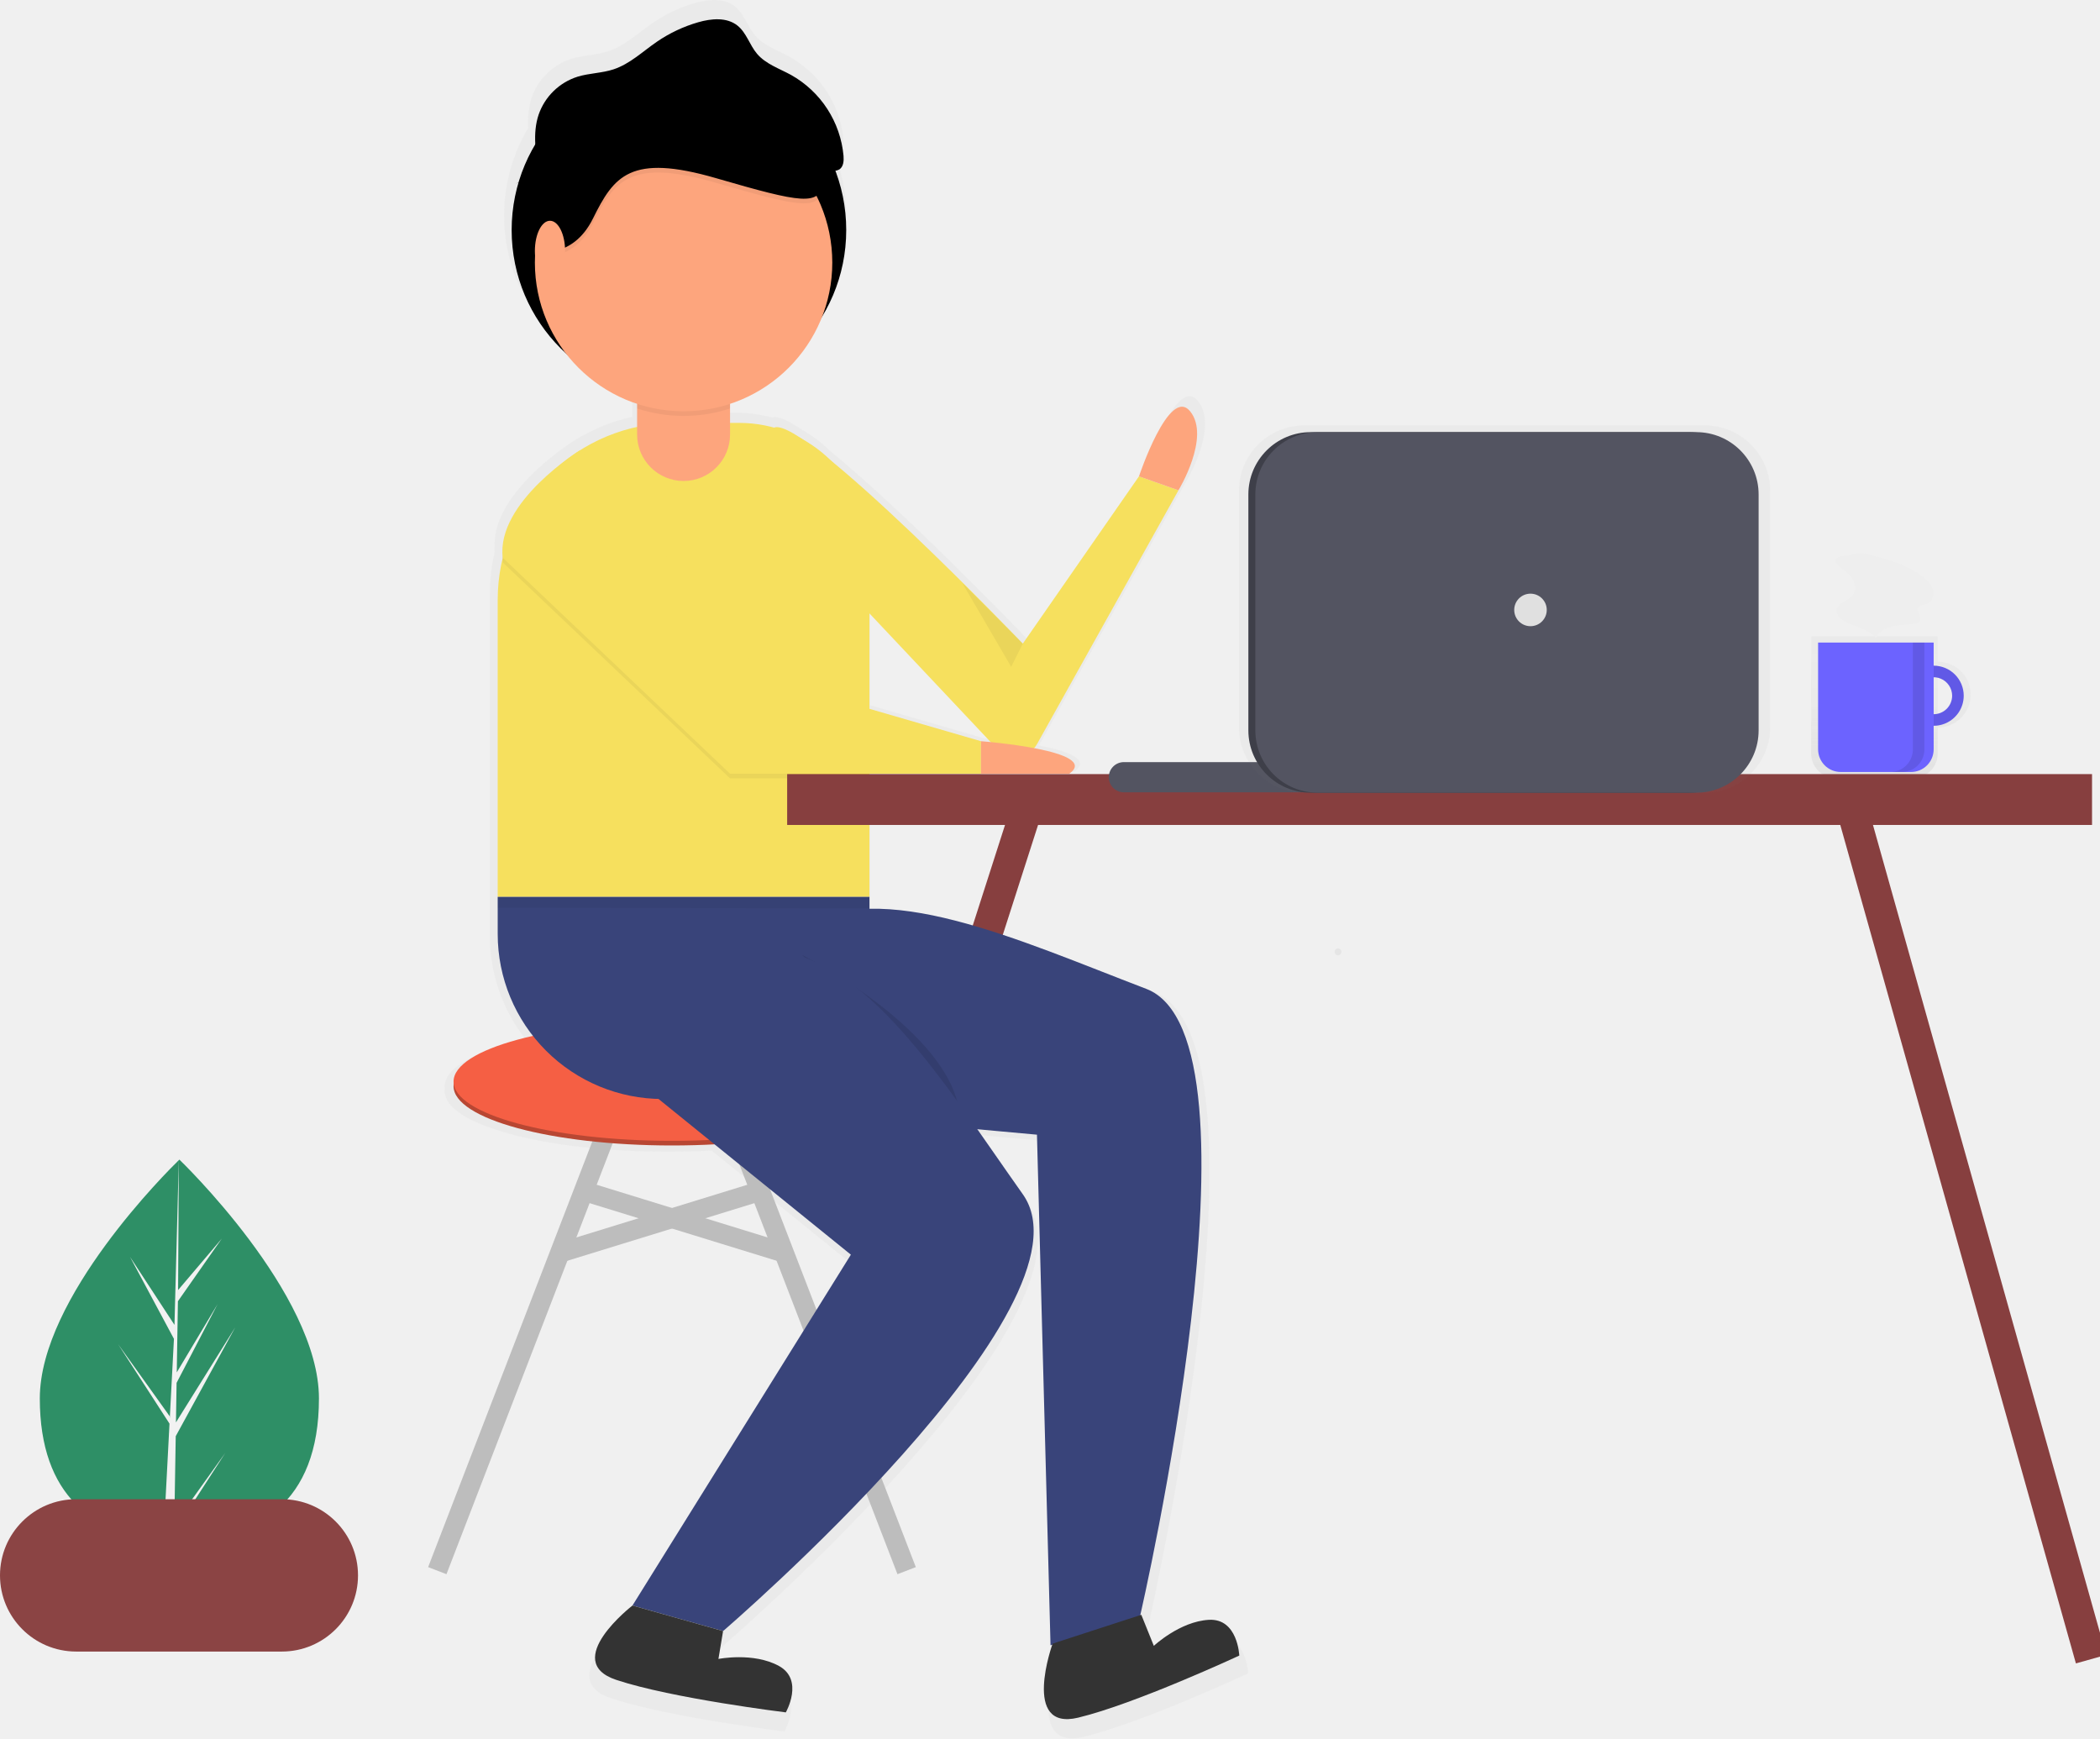
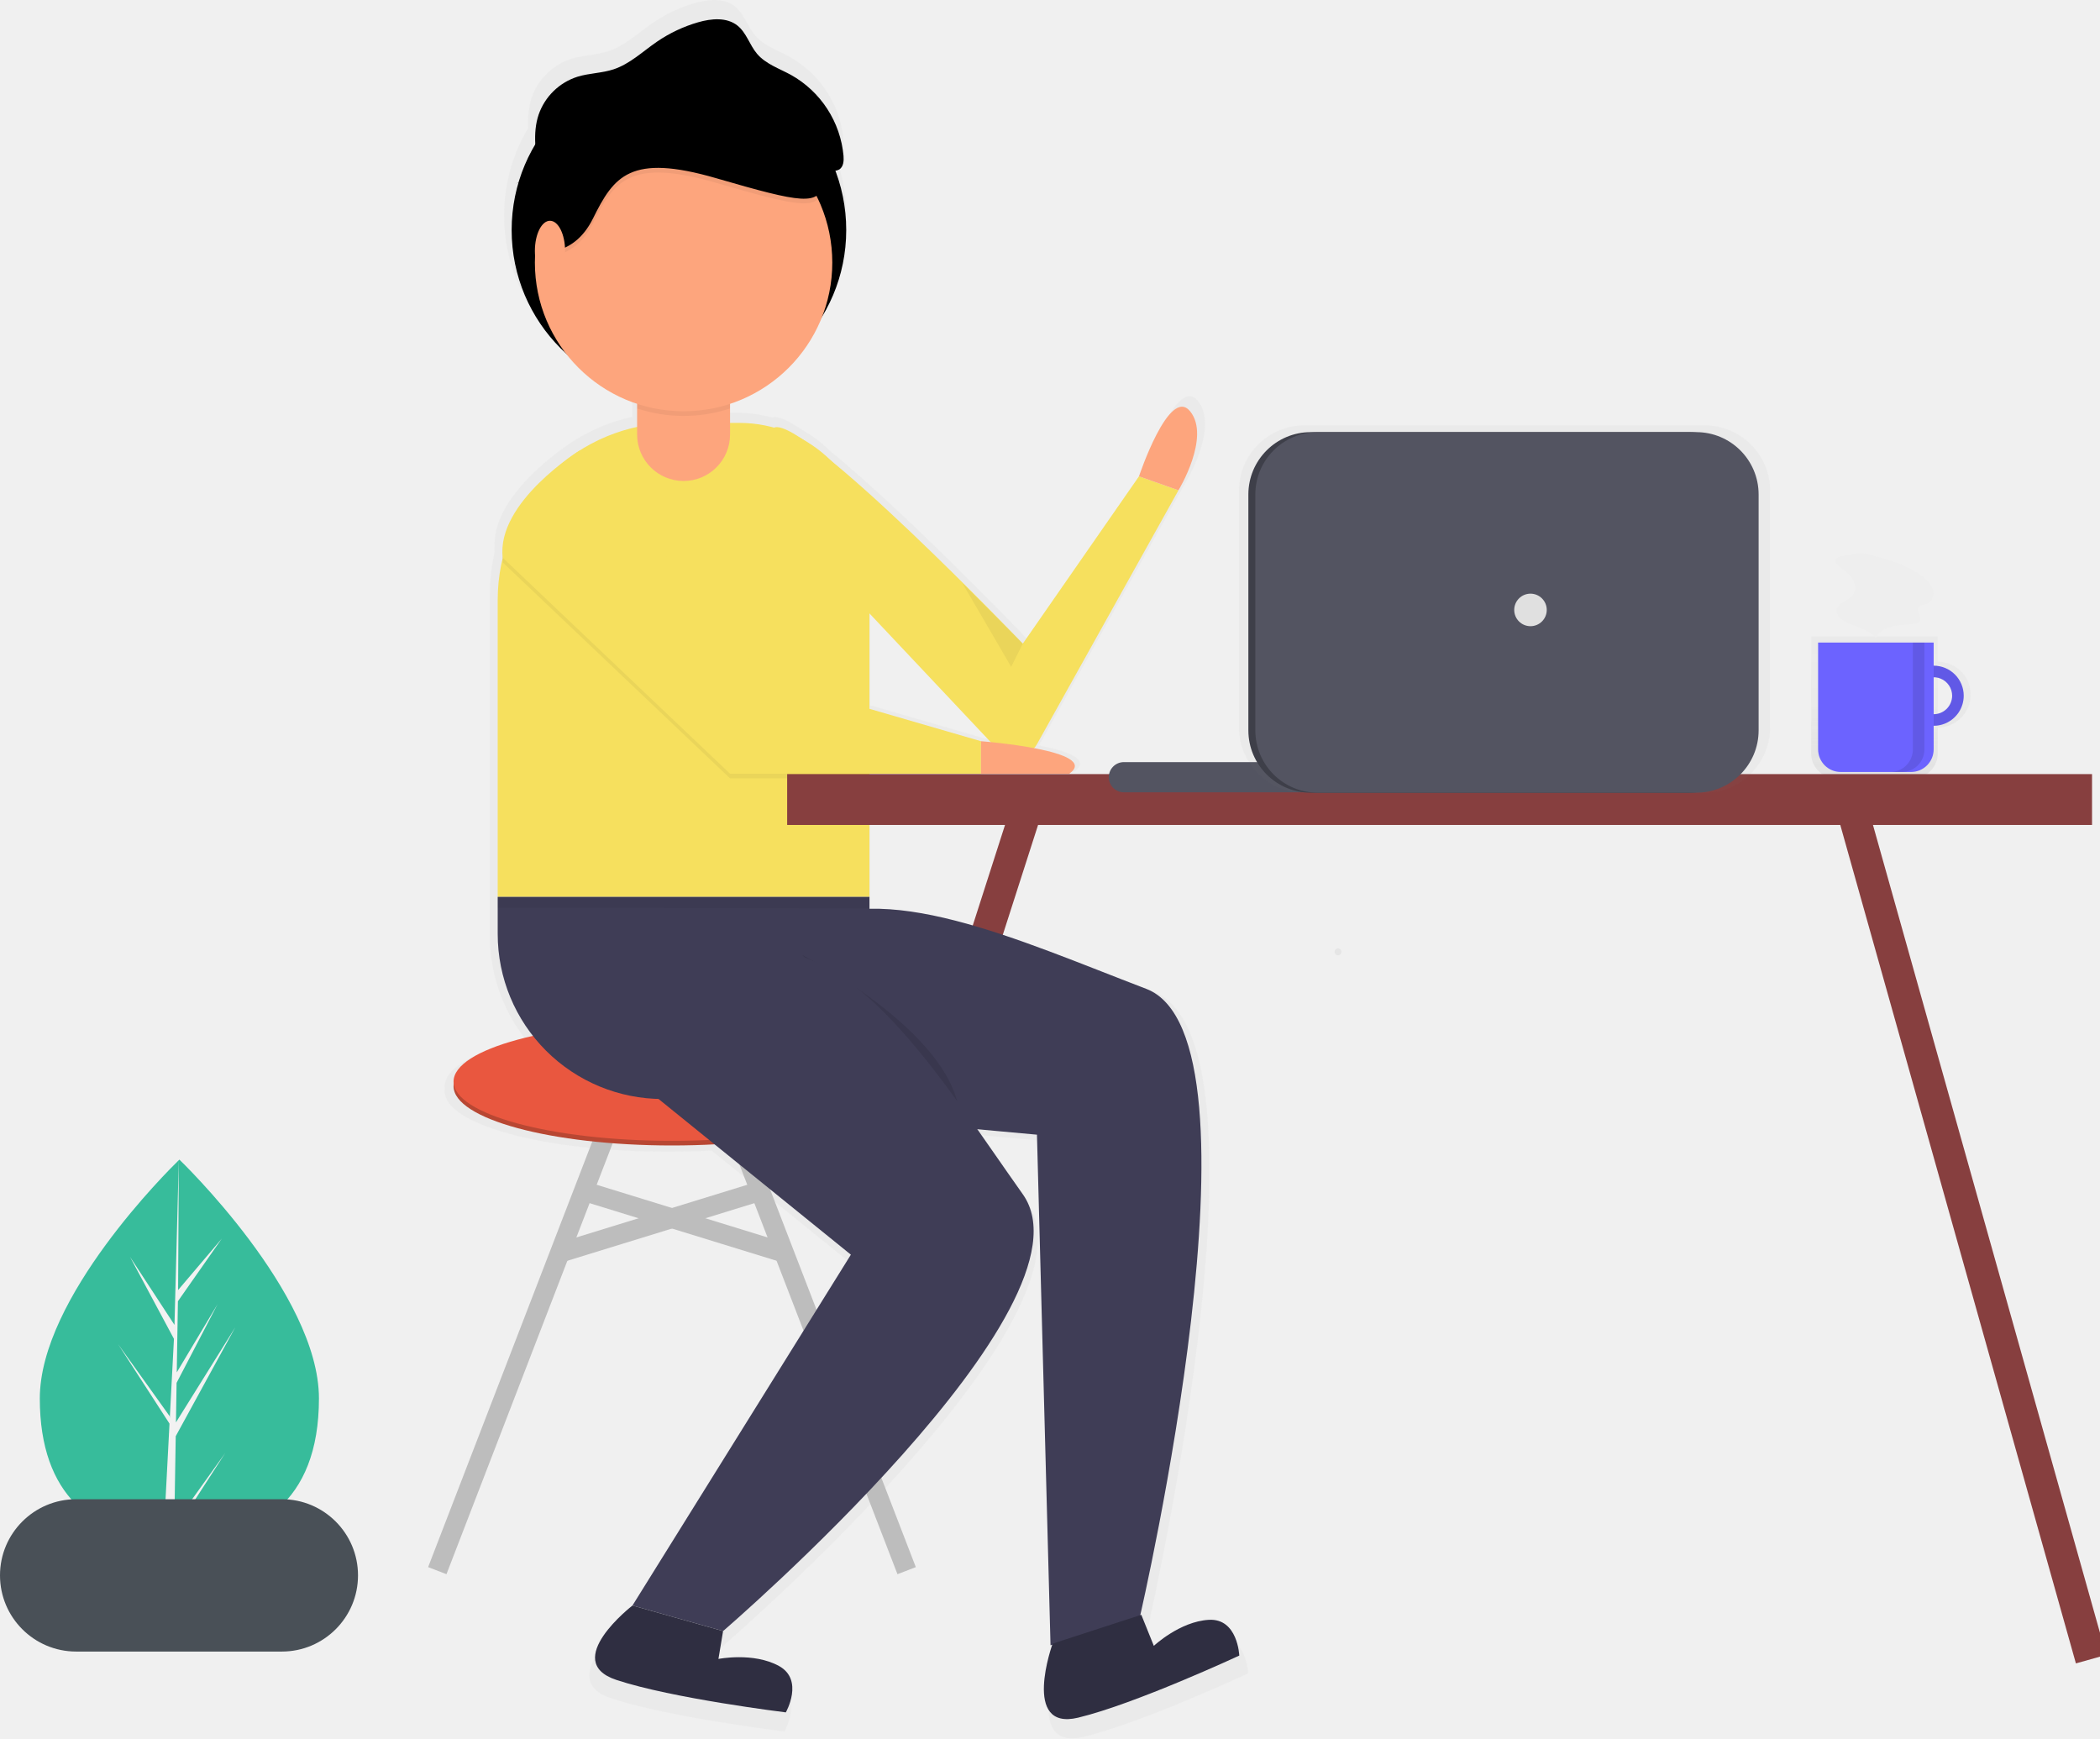
<svg xmlns="http://www.w3.org/2000/svg" width="534" height="442" viewBox="0 0 534 442" fill="none">
  <g clip-path="url(#clip0)">
-     <path d="M81.104 355.563C81.104 382.287 65.214 391.619 45.615 391.619C45.158 391.619 44.704 391.615 44.253 391.602C43.345 391.582 42.445 391.543 41.557 391.479C23.866 390.228 10.123 380.415 10.123 355.563C10.123 329.845 42.988 297.391 45.467 294.982L45.471 294.979C45.565 294.886 45.615 294.839 45.615 294.839C45.615 294.839 81.104 328.836 81.104 355.563Z" fill="#2E8F66" />
+     <path d="M81.104 355.563C81.104 382.287 65.214 391.619 45.615 391.619C45.158 391.619 44.704 391.615 44.253 391.602C43.345 391.582 42.445 391.543 41.557 391.479C23.866 390.228 10.123 380.415 10.123 355.563C10.123 329.845 42.988 297.391 45.467 294.982L45.471 294.979C45.565 294.886 45.615 294.839 45.615 294.839C45.615 294.839 81.104 328.836 81.104 355.563Z" fill="#37BC9B" />
    <path d="M44.32 387.53L57.301 369.396L44.288 389.521L44.253 391.602C43.345 391.582 42.445 391.543 41.557 391.479L42.956 364.742L42.946 364.535L42.97 364.496L43.101 361.97L30.055 341.794L43.141 360.076L43.173 360.611L44.231 340.41L33.062 319.563L44.367 336.861L45.467 294.982L45.471 294.839V294.979L45.289 328.005L56.406 314.912L45.242 330.848L44.949 348.936L55.331 331.579L44.904 351.599L44.741 361.654L59.812 337.493L44.685 365.164L44.32 387.53Z" fill="#F2F2F2" />
    <g opacity="0.7">
      <path opacity="0.7" d="M492.738 168.245V161.809H460.553V191.577C460.553 193.241 461.214 194.837 462.391 196.014C463.568 197.191 465.164 197.852 466.829 197.852H486.462C488.127 197.852 489.723 197.191 490.9 196.014C492.077 194.837 492.738 193.241 492.738 191.577V184.979C494.958 184.979 497.086 184.098 498.655 182.529C500.225 180.96 501.106 178.832 501.106 176.612C501.106 174.393 500.225 172.265 498.655 170.696C497.086 169.127 494.958 168.245 492.738 168.245ZM492.738 181.761V171.464C494.104 171.464 495.414 172.006 496.379 172.972C497.345 173.937 497.888 175.247 497.888 176.612C497.888 177.978 497.345 179.288 496.379 180.253C495.414 181.219 494.104 181.761 492.738 181.761Z" fill="url(#paint0_linear)" />
    </g>
    <path d="M491.703 169.253C490.191 169.253 488.714 169.701 487.458 170.54C486.201 171.38 485.222 172.573 484.644 173.969C484.065 175.365 483.914 176.901 484.209 178.383C484.504 179.865 485.231 181.226 486.3 182.294C487.368 183.363 488.73 184.09 490.212 184.385C491.694 184.68 493.23 184.528 494.627 183.95C496.023 183.372 497.216 182.393 498.055 181.137C498.895 179.88 499.343 178.403 499.343 176.892C499.343 174.866 498.538 172.923 497.105 171.49C495.672 170.058 493.729 169.253 491.703 169.253ZM491.703 181.593C490.773 181.593 489.864 181.318 489.09 180.801C488.317 180.285 487.715 179.55 487.359 178.691C487.003 177.832 486.91 176.887 487.091 175.975C487.273 175.063 487.72 174.225 488.378 173.568C489.035 172.911 489.873 172.463 490.785 172.281C491.697 172.1 492.643 172.193 493.502 172.549C494.361 172.905 495.095 173.507 495.612 174.28C496.129 175.054 496.404 175.962 496.404 176.892C496.404 178.139 495.909 179.335 495.027 180.217C494.146 181.098 492.95 181.593 491.703 181.593Z" fill="#6C63FF" />
    <path opacity="0.1" d="M491.703 169.253C490.191 169.253 488.714 169.701 487.458 170.54C486.201 171.38 485.222 172.573 484.644 173.969C484.065 175.365 483.914 176.901 484.209 178.383C484.504 179.865 485.231 181.226 486.3 182.294C487.368 183.363 488.73 184.09 490.212 184.385C491.694 184.68 493.23 184.528 494.627 183.95C496.023 183.372 497.216 182.393 498.055 181.137C498.895 179.88 499.343 178.403 499.343 176.892C499.343 174.866 498.538 172.923 497.105 171.49C495.672 170.058 493.729 169.253 491.703 169.253ZM491.703 181.593C490.773 181.593 489.864 181.318 489.09 180.801C488.317 180.285 487.715 179.55 487.359 178.691C487.003 177.832 486.91 176.887 487.091 175.975C487.273 175.063 487.72 174.225 488.378 173.568C489.035 172.911 489.873 172.463 490.785 172.281C491.697 172.1 492.643 172.193 493.502 172.549C494.361 172.905 495.095 173.507 495.612 174.28C496.129 175.054 496.404 175.962 496.404 176.892C496.404 178.139 495.909 179.335 495.027 180.217C494.146 181.098 492.95 181.593 491.703 181.593Z" fill="black" />
    <path d="M462.316 163.376H491.703V190.525C491.703 192.053 491.096 193.518 490.015 194.598C488.935 195.678 487.47 196.285 485.942 196.285H468.076C466.549 196.285 465.083 195.678 464.003 194.598C462.923 193.518 462.316 192.053 462.316 190.525V163.376Z" fill="#6C63FF" />
    <path opacity="0.1" d="M486.413 163.376V190.555C486.413 192.075 485.809 193.532 484.735 194.607C483.66 195.681 482.202 196.285 480.683 196.285H483.621C485.141 196.285 486.599 195.681 487.673 194.607C488.748 193.532 489.352 192.075 489.352 190.555V163.376H486.413Z" fill="black" />
    <path d="M468.115 141.471C467.864 141.479 467.617 141.542 467.393 141.656C467.168 141.77 466.972 141.931 466.817 142.13C466.432 142.828 467.13 143.616 467.768 144.096C468.945 144.983 470.187 145.854 470.987 147.092C471.788 148.33 472.039 150.058 471.164 151.244C470.021 152.794 467.295 153.127 467.032 155.034C466.862 156.258 467.921 157.302 468.993 157.916C471.64 159.432 475.053 159.837 476.97 162.209C477.763 160.579 479.537 159.636 481.306 159.233C483.074 158.831 484.911 158.861 486.704 158.588C486.997 158.582 487.285 158.508 487.543 158.371C487.802 158.233 488.025 158.037 488.194 157.798C488.695 156.781 487.267 155.561 487.76 154.54C488.135 153.763 489.237 153.823 490.042 153.512C491.353 153.005 491.893 151.319 491.521 149.964C491.149 148.609 490.098 147.55 488.994 146.682C486.016 144.342 482.435 142.966 478.813 141.976C477.129 141.516 475.151 140.794 473.402 140.725C471.713 140.657 469.787 141.185 468.115 141.471Z" fill="#EEEEEE" />
    <path d="M261.859 203.224L200.413 394.623" stroke="#873F3F" stroke-width="8" stroke-miterlimit="10" />
    <g opacity="0.7">
      <path opacity="0.7" d="M309.467 416.18C301.908 416.618 295.175 422.949 295.175 422.949L291.919 414.873L291.653 414.96C293.244 407.998 325.606 264.487 293.21 252.115C268.316 242.608 241.912 230.843 221.225 231.285V197.383H250.227V196.175H273.188C277.589 193.032 271.194 190.87 264.046 189.519C264.337 189.186 264.594 188.824 264.812 188.438L301.587 122.47C301.587 122.47 310.046 108.575 304.608 101.929C299.17 95.284 291.315 118.845 291.315 118.845L261.104 162.343C261.104 162.343 230.612 130.567 211.215 114.765C209.062 112.632 206.634 110.797 203.994 109.308C200.453 106.913 197.773 105.672 196.451 106.158C196.438 106.163 196.427 106.172 196.414 106.177C193.474 105.363 190.438 104.951 187.388 104.95H184.971V99.993C190.385 98.205 195.338 95.246 199.477 91.324C203.616 87.403 206.838 82.617 208.915 77.308C212.324 71.663 214.405 65.318 215.003 58.752C215.601 52.185 214.699 45.569 212.366 39.402C212.726 39.359 213.073 39.239 213.383 39.049C214.477 38.345 214.586 36.804 214.48 35.507C214.083 31.154 212.632 26.964 210.251 23.298C207.871 19.631 204.634 16.6 200.819 14.466C197.757 12.792 194.251 11.639 191.994 8.979C190.054 6.693 189.239 3.496 186.892 1.631C184.103 -0.585 180.075 -0.204 176.653 0.785C172.845 1.887 169.237 3.589 165.966 5.827C162.265 8.362 158.924 11.618 154.663 13.021C151.635 14.018 148.352 13.998 145.305 14.935C142.966 15.676 140.834 16.953 139.078 18.666C137.322 20.378 135.991 22.478 135.192 24.797C134.416 27.288 134.122 29.904 134.327 32.505C132.474 35.602 131.015 38.918 129.986 42.377C129.758 42.5 129.529 42.621 129.303 42.748L129.966 42.45C127.655 50.25 127.578 58.541 129.744 66.382C131.91 74.224 136.233 81.3 142.221 86.808C146.952 92.966 153.426 97.561 160.802 99.993V105.99C155.54 107.125 150.519 109.181 145.973 112.063L145.966 112.055C145.966 112.055 145.581 112.293 144.92 112.737C144.854 112.782 144.788 112.826 144.722 112.871C140.251 115.905 125.269 126.991 125.775 138.971C125.755 139.432 125.758 139.894 125.783 140.357C124.965 143.819 124.551 147.365 124.549 150.922V237.861C124.537 247.467 127.766 256.797 133.713 264.341C121.104 267.167 113.068 271.441 113.068 276.223C113.132 276.624 113.132 277.031 113.068 277.432C113.068 285.94 138.497 292.837 169.866 292.837C173.658 292.837 177.363 292.735 180.947 292.543L216.391 321.232L159.594 412.457C159.594 412.457 140.863 426.956 155.364 431.789C169.866 436.622 199.473 440.247 199.473 440.247C199.473 440.247 204.306 431.789 197.66 428.164C191.013 424.539 181.95 426.352 181.95 426.352L183.158 419.102C183.158 419.102 281.647 334.523 261.104 305.524C257.173 299.976 253.243 294.252 249.279 288.617L264.783 290.03L268.311 422.802L268.752 422.659C267.867 425.267 261.603 444.953 275.487 441.622C290.351 438.055 317.396 425.476 317.396 425.476C317.396 425.476 317.025 415.741 309.467 416.18ZM250.227 187.717L221.225 179.298V154.489L252.747 187.947C251.198 187.792 250.227 187.717 250.227 187.717Z" fill="url(#paint1_linear)" />
    </g>
    <path d="M172.644 101.026C196.138 101.026 215.184 81.983 215.184 58.493C215.184 35.002 196.138 15.959 172.644 15.959C149.15 15.959 130.105 35.002 130.105 58.493C130.105 81.983 149.15 101.026 172.644 101.026Z" fill="black" />
    <path d="M221.092 155.965L253.556 190.422C254.239 191.147 255.084 191.701 256.022 192.039C256.96 192.377 257.965 192.489 258.954 192.366C259.943 192.244 260.89 191.889 261.717 191.332C262.543 190.775 263.227 190.031 263.713 189.161L299.671 124.655L289.627 121.111L260.086 163.644C260.086 163.644 204.627 105.848 196.868 108.706C189.109 111.563 221.092 155.965 221.092 155.965Z" fill="#F6E05E" />
    <path d="M159.055 275.294L111.198 399.349" stroke="#BDBDBD" stroke-width="5" stroke-miterlimit="10" />
    <path d="M182.688 275.294L230.545 399.349" stroke="#BDBDBD" stroke-width="5" stroke-miterlimit="10" />
    <path d="M170.872 291.244C201.544 291.244 226.409 284.5 226.409 276.18C226.409 267.86 201.544 261.116 170.872 261.116C140.199 261.116 115.334 267.86 115.334 276.18C115.334 284.5 140.199 291.244 170.872 291.244Z" fill="#B84733" />
-     <path d="M170.872 290.062C201.544 290.062 226.409 283.318 226.409 274.999C226.409 266.679 201.544 259.935 170.872 259.935C140.199 259.935 115.334 266.679 115.334 274.999C115.334 283.318 140.199 290.062 170.872 290.062Z" fill="#F55F44" />
+     <path d="M170.872 290.062C201.544 290.062 226.409 283.318 226.409 274.999C226.409 266.679 201.544 259.935 170.872 259.935C140.199 259.935 115.334 266.679 115.334 274.999C115.334 283.318 140.199 290.062 170.872 290.062Z" fill="#E9573F" />
    <path d="M147.502 302.55L199.903 318.694" stroke="#BDBDBD" stroke-width="5" stroke-miterlimit="10" />
    <path d="M194.241 302.55L141.841 318.694" stroke="#BDBDBD" stroke-width="5" stroke-miterlimit="10" />
    <path d="M171.518 107.524H188.006C196.781 107.524 205.196 111.009 211.401 117.213C217.606 123.417 221.092 131.832 221.092 140.605V228.035H126.56V152.476C126.56 140.554 131.297 129.12 139.728 120.69C148.159 112.26 159.595 107.524 171.518 107.524Z" fill="#F6E05E" />
-     <path d="M126.56 228.035H221.092V279.429H168.508C157.383 279.429 146.713 275.01 138.846 267.144C130.979 259.279 126.56 248.61 126.56 237.487V228.035Z" fill="#39447A" />
+     <path d="M126.56 228.035H221.092V279.429H168.508C157.383 279.429 146.713 275.01 138.846 267.144C130.979 259.279 126.56 248.61 126.56 237.487V228.035Z" fill="#3F3D56" />
    <path opacity="0.05" d="M127.837 142.992L185.642 197.907H249.451V189.637L194.505 173.687L147.502 115.652C147.502 115.652 126.159 128.837 127.837 142.992Z" fill="black" />
    <path d="M127.837 141.81L185.642 196.726H249.451V188.455L194.505 172.505L147.502 114.471C147.502 114.471 126.159 127.656 127.837 141.81Z" fill="#F6E05E" />
    <path d="M249.451 188.455C249.451 188.455 280.174 190.818 271.903 196.726H249.451V188.455Z" fill="#FDA57D" />
    <path d="M289.627 121.111C289.627 121.111 297.308 98.072 302.626 104.57C307.943 111.068 299.671 124.655 299.671 124.655L289.627 121.111Z" fill="#FDA57D" />
    <path opacity="0.05" d="M126.56 228.035V230.792L221.092 230.988V228.035H126.56Z" fill="black" />
-     <path d="M200.095 282.704L263.684 288.499L267.134 418.327L289.899 410.916C289.899 410.916 323.946 263.823 291.48 251.425C259.014 239.026 223.92 222.699 202.968 236.005C182.015 249.311 200.095 282.704 200.095 282.704Z" fill="#39447A" />
+     <path d="M200.095 282.704L263.684 288.499L267.134 418.327L289.899 410.916C289.899 410.916 323.946 263.823 291.48 251.425C259.014 239.026 223.92 222.699 202.968 236.005C182.015 249.311 200.095 282.704 200.095 282.704Z" fill="#3F3D56" />
    <path opacity="0.1" d="M203.958 242.803C203.958 242.803 238.817 260.525 243.543 280.611L203.958 242.803Z" fill="black" />
-     <path d="M166.737 278.838L216.365 319.009L160.828 408.21L183.87 414.708C183.87 414.708 280.174 332.005 260.086 303.649C239.998 275.294 219.91 242.213 195.096 241.622C170.281 241.031 166.737 278.838 166.737 278.838Z" fill="#39447A" />
+     <path d="M166.737 278.838L216.365 319.009L160.828 408.21L183.87 414.708C183.87 414.708 280.174 332.005 260.086 303.649C239.998 275.294 219.91 242.213 195.096 241.622C170.281 241.031 166.737 278.838 166.737 278.838Z" fill="#3F3D56" />
    <path opacity="0.05" d="M244.725 148.285L257.132 169.552L260.086 163.644L244.725 148.285Z" fill="black" />
-     <path d="M160.828 408.21C160.828 408.21 142.512 422.388 156.692 427.114C170.872 431.84 199.822 435.384 199.822 435.384C199.822 435.384 204.549 427.114 198.05 423.569C191.551 420.025 182.688 421.797 182.688 421.797L183.87 414.708L160.828 408.21Z" fill="#333333" />
-     <path d="M267.662 417.907C267.662 417.907 259.617 440.216 274.151 436.728C288.685 433.241 315.13 420.941 315.13 420.941C315.13 420.941 314.767 411.422 307.377 411.851C299.986 412.279 293.402 418.47 293.402 418.47L290.218 410.573L267.662 417.907Z" fill="#333333" />
+     <path d="M160.828 408.21C160.828 408.21 142.512 422.388 156.692 427.114C170.872 431.84 199.822 435.384 199.822 435.384C199.822 435.384 204.549 427.114 198.05 423.569C191.551 420.025 182.688 421.797 182.688 421.797L183.87 414.708L160.828 408.21Z" fill="#2F2E41" />
+     <path d="M267.662 417.907C267.662 417.907 259.617 440.216 274.151 436.728C288.685 433.241 315.13 420.941 315.13 420.941C315.13 420.941 314.767 411.422 307.377 411.851C299.986 412.279 293.402 418.47 293.402 418.47L290.218 410.573L267.662 417.907Z" fill="#2F2E41" />
    <path d="M173.826 86.848H173.826C167.3 86.848 162.009 92.138 162.009 98.663V110.478C162.009 117.003 167.3 122.292 173.826 122.292H173.826C180.352 122.292 185.642 117.003 185.642 110.478V98.663C185.642 92.138 180.352 86.848 173.826 86.848Z" fill="#FDA57D" />
    <path opacity="0.05" d="M173.826 88.03C170.692 88.03 167.686 89.274 165.47 91.49C163.254 93.706 162.009 96.711 162.009 99.844V103.859C169.685 106.383 177.967 106.383 185.642 103.859V99.844C185.642 96.711 184.397 93.706 182.181 91.49C179.965 89.274 176.96 88.03 173.826 88.03Z" fill="black" />
    <path d="M173.826 104.57C194.709 104.57 211.639 87.643 211.639 66.763C211.639 45.883 194.709 28.956 173.826 28.956C152.942 28.956 136.013 45.883 136.013 66.763C136.013 87.643 152.942 104.57 173.826 104.57Z" fill="#FDA57D" />
    <path opacity="0.05" d="M136.013 65.047C136.013 65.047 145.466 67.483 150.784 56.741C156.101 45.998 160.237 40.139 182.097 46.486C203.958 52.834 208.355 53.609 209.406 47.606C210.124 43.504 202.351 33.541 197.356 27.642C194.919 24.765 190.943 23.048 186.693 23.048H162.009L147.239 29.884L136.013 39.65L133.65 52.834L136.013 65.047Z" fill="black" />
    <path d="M136.013 63.866C136.013 63.866 145.466 66.302 150.784 55.559C156.101 44.817 160.237 38.957 182.097 45.305C203.958 51.653 208.355 52.427 209.406 46.425C210.124 42.323 202.351 32.36 197.356 26.461C194.919 23.584 190.943 21.867 186.693 21.867H162.009L147.239 28.703L136.013 38.469L133.65 51.653L136.013 63.866Z" fill="black" />
    <path d="M139.853 71.489C141.974 71.489 143.694 68.051 143.694 63.809C143.694 59.568 141.974 56.13 139.853 56.13C137.732 56.13 136.013 59.568 136.013 63.809C136.013 68.051 137.732 71.489 139.853 71.489Z" fill="#FDA57D" />
    <path d="M137.109 44.049C136.232 39.103 135.371 33.91 136.967 29.148C137.748 26.881 139.05 24.828 140.767 23.154C142.484 21.479 144.569 20.23 146.855 19.505C149.835 18.59 153.046 18.609 156.006 17.634C160.173 16.262 163.439 13.078 167.059 10.6C170.257 8.411 173.785 6.746 177.508 5.669C180.854 4.702 184.793 4.33 187.52 6.497C189.815 8.32 190.612 11.446 192.509 13.681C194.716 16.282 198.145 17.41 201.138 19.047C204.869 21.134 208.034 24.098 210.362 27.682C212.689 31.267 214.109 35.365 214.497 39.621C214.6 40.889 214.494 42.396 213.424 43.085C212.759 43.423 212.01 43.559 211.269 43.478C196.157 43.262 181.026 43.045 165.976 41.658C161.297 41.227 156.609 40.682 151.914 40.86C144.648 41.143 137.552 43.145 131.209 46.701" fill="black" />
-     <path d="M71.668 381.185H19.37C8.672 381.185 0 389.855 0 400.551V400.551C0 411.247 8.672 419.918 19.37 419.918H71.668C82.365 419.918 91.037 411.247 91.037 400.551C91.037 389.855 82.365 381.185 71.668 381.185Z" fill="#8B4444" />
+     <path d="M71.668 381.185H19.37C8.672 381.185 0 389.855 0 400.551V400.551C0 411.247 8.672 419.918 19.37 419.918H71.668C82.365 419.918 91.037 411.247 91.037 400.551C91.037 389.855 82.365 381.185 71.668 381.185Z" fill="#495057" />
    <path d="M340.241 242.902C340.471 242.894 340.689 242.797 340.848 242.632C341.008 242.466 341.097 242.245 341.097 242.016C341.097 241.786 341.008 241.565 340.848 241.4C340.689 241.234 340.471 241.137 340.241 241.13C340.012 241.137 339.794 241.234 339.634 241.4C339.475 241.565 339.385 241.786 339.385 242.016C339.385 242.245 339.475 242.466 339.634 242.632C339.794 242.797 340.012 242.894 340.241 242.902Z" fill="url(#paint2_linear)" />
    <path d="M470.279 203.224L531.725 421.851" stroke="#873F3F" stroke-width="8" stroke-miterlimit="10" />
    <path d="M531.974 196.821H200.164V209.75H531.974V196.821Z" fill="#873F3F" />
    <path d="M332.462 193.772H285.787C283.666 193.772 281.947 195.491 281.947 197.612V197.612C281.947 199.732 283.666 201.452 285.787 201.452H332.462C334.583 201.452 336.302 199.732 336.302 197.612C336.302 195.491 334.583 193.772 332.462 193.772Z" fill="#535461" />
    <g opacity="0.7">
      <path opacity="0.7" d="M433.458 108.151H331.706C322.497 108.151 315.033 115.614 315.033 124.821V184.877C315.033 194.084 322.497 201.547 331.706 201.547H433.458C442.666 201.547 450.13 194.084 450.13 184.877V124.821C450.13 115.614 442.666 108.151 433.458 108.151Z" fill="url(#paint3_linear)" />
    </g>
    <path d="M429.564 109.874H333.296C324.54 109.874 317.441 116.971 317.441 125.726V185.695C317.441 194.45 324.54 201.547 333.296 201.547H429.564C438.321 201.547 445.419 194.45 445.419 185.695V125.726C445.419 116.971 438.321 109.874 429.564 109.874Z" fill="#3E3F49" />
    <path d="M431.337 109.874H335.069C326.312 109.874 319.214 116.971 319.214 125.726V185.695C319.214 194.45 326.312 201.547 335.069 201.547H431.337C440.093 201.547 447.192 194.45 447.192 185.695V125.726C447.192 116.971 440.093 109.874 431.337 109.874Z" fill="#535461" />
    <path d="M389.181 159.214C391.465 159.214 393.317 157.362 393.317 155.079C393.317 152.795 391.465 150.943 389.181 150.943C386.897 150.943 385.046 152.795 385.046 155.079C385.046 157.362 386.897 159.214 389.181 159.214Z" fill="#E0E0E0" />
  </g>
  <defs>
    <linearGradient id="paint0_linear" x1="480.83" y1="197.852" x2="480.83" y2="161.809" gradientUnits="userSpaceOnUse">
      <stop stop-color="#808080" stop-opacity="0.25" />
      <stop offset="0.535" stop-color="#808080" stop-opacity="0.12" />
      <stop offset="1" stop-color="#808080" stop-opacity="0.1" />
    </linearGradient>
    <linearGradient id="paint1_linear" x1="105157" y1="364256" x2="105157" y2="33544.4" gradientUnits="userSpaceOnUse">
      <stop stop-color="#808080" stop-opacity="0.25" />
      <stop offset="0.535" stop-color="#808080" stop-opacity="0.12" />
      <stop offset="1" stop-color="#808080" stop-opacity="0.1" />
    </linearGradient>
    <linearGradient id="paint2_linear" x1="1581.84" y1="1104.33" x2="1581.84" y2="1099.02" gradientUnits="userSpaceOnUse">
      <stop stop-color="#808080" stop-opacity="0.25" />
      <stop offset="0.535" stop-color="#808080" stop-opacity="0.12" />
      <stop offset="1" stop-color="#808080" stop-opacity="0.1" />
    </linearGradient>
    <linearGradient id="paint3_linear" x1="87795.9" y1="31973" x2="87795.9" y2="17206.9" gradientUnits="userSpaceOnUse">
      <stop stop-color="#808080" stop-opacity="0.25" />
      <stop offset="0.535" stop-color="#808080" stop-opacity="0.12" />
      <stop offset="1" stop-color="#808080" stop-opacity="0.1" />
    </linearGradient>
    <clipPath id="clip0">
      <rect width="534" height="442" fill="white" />
    </clipPath>
  </defs>
</svg>
